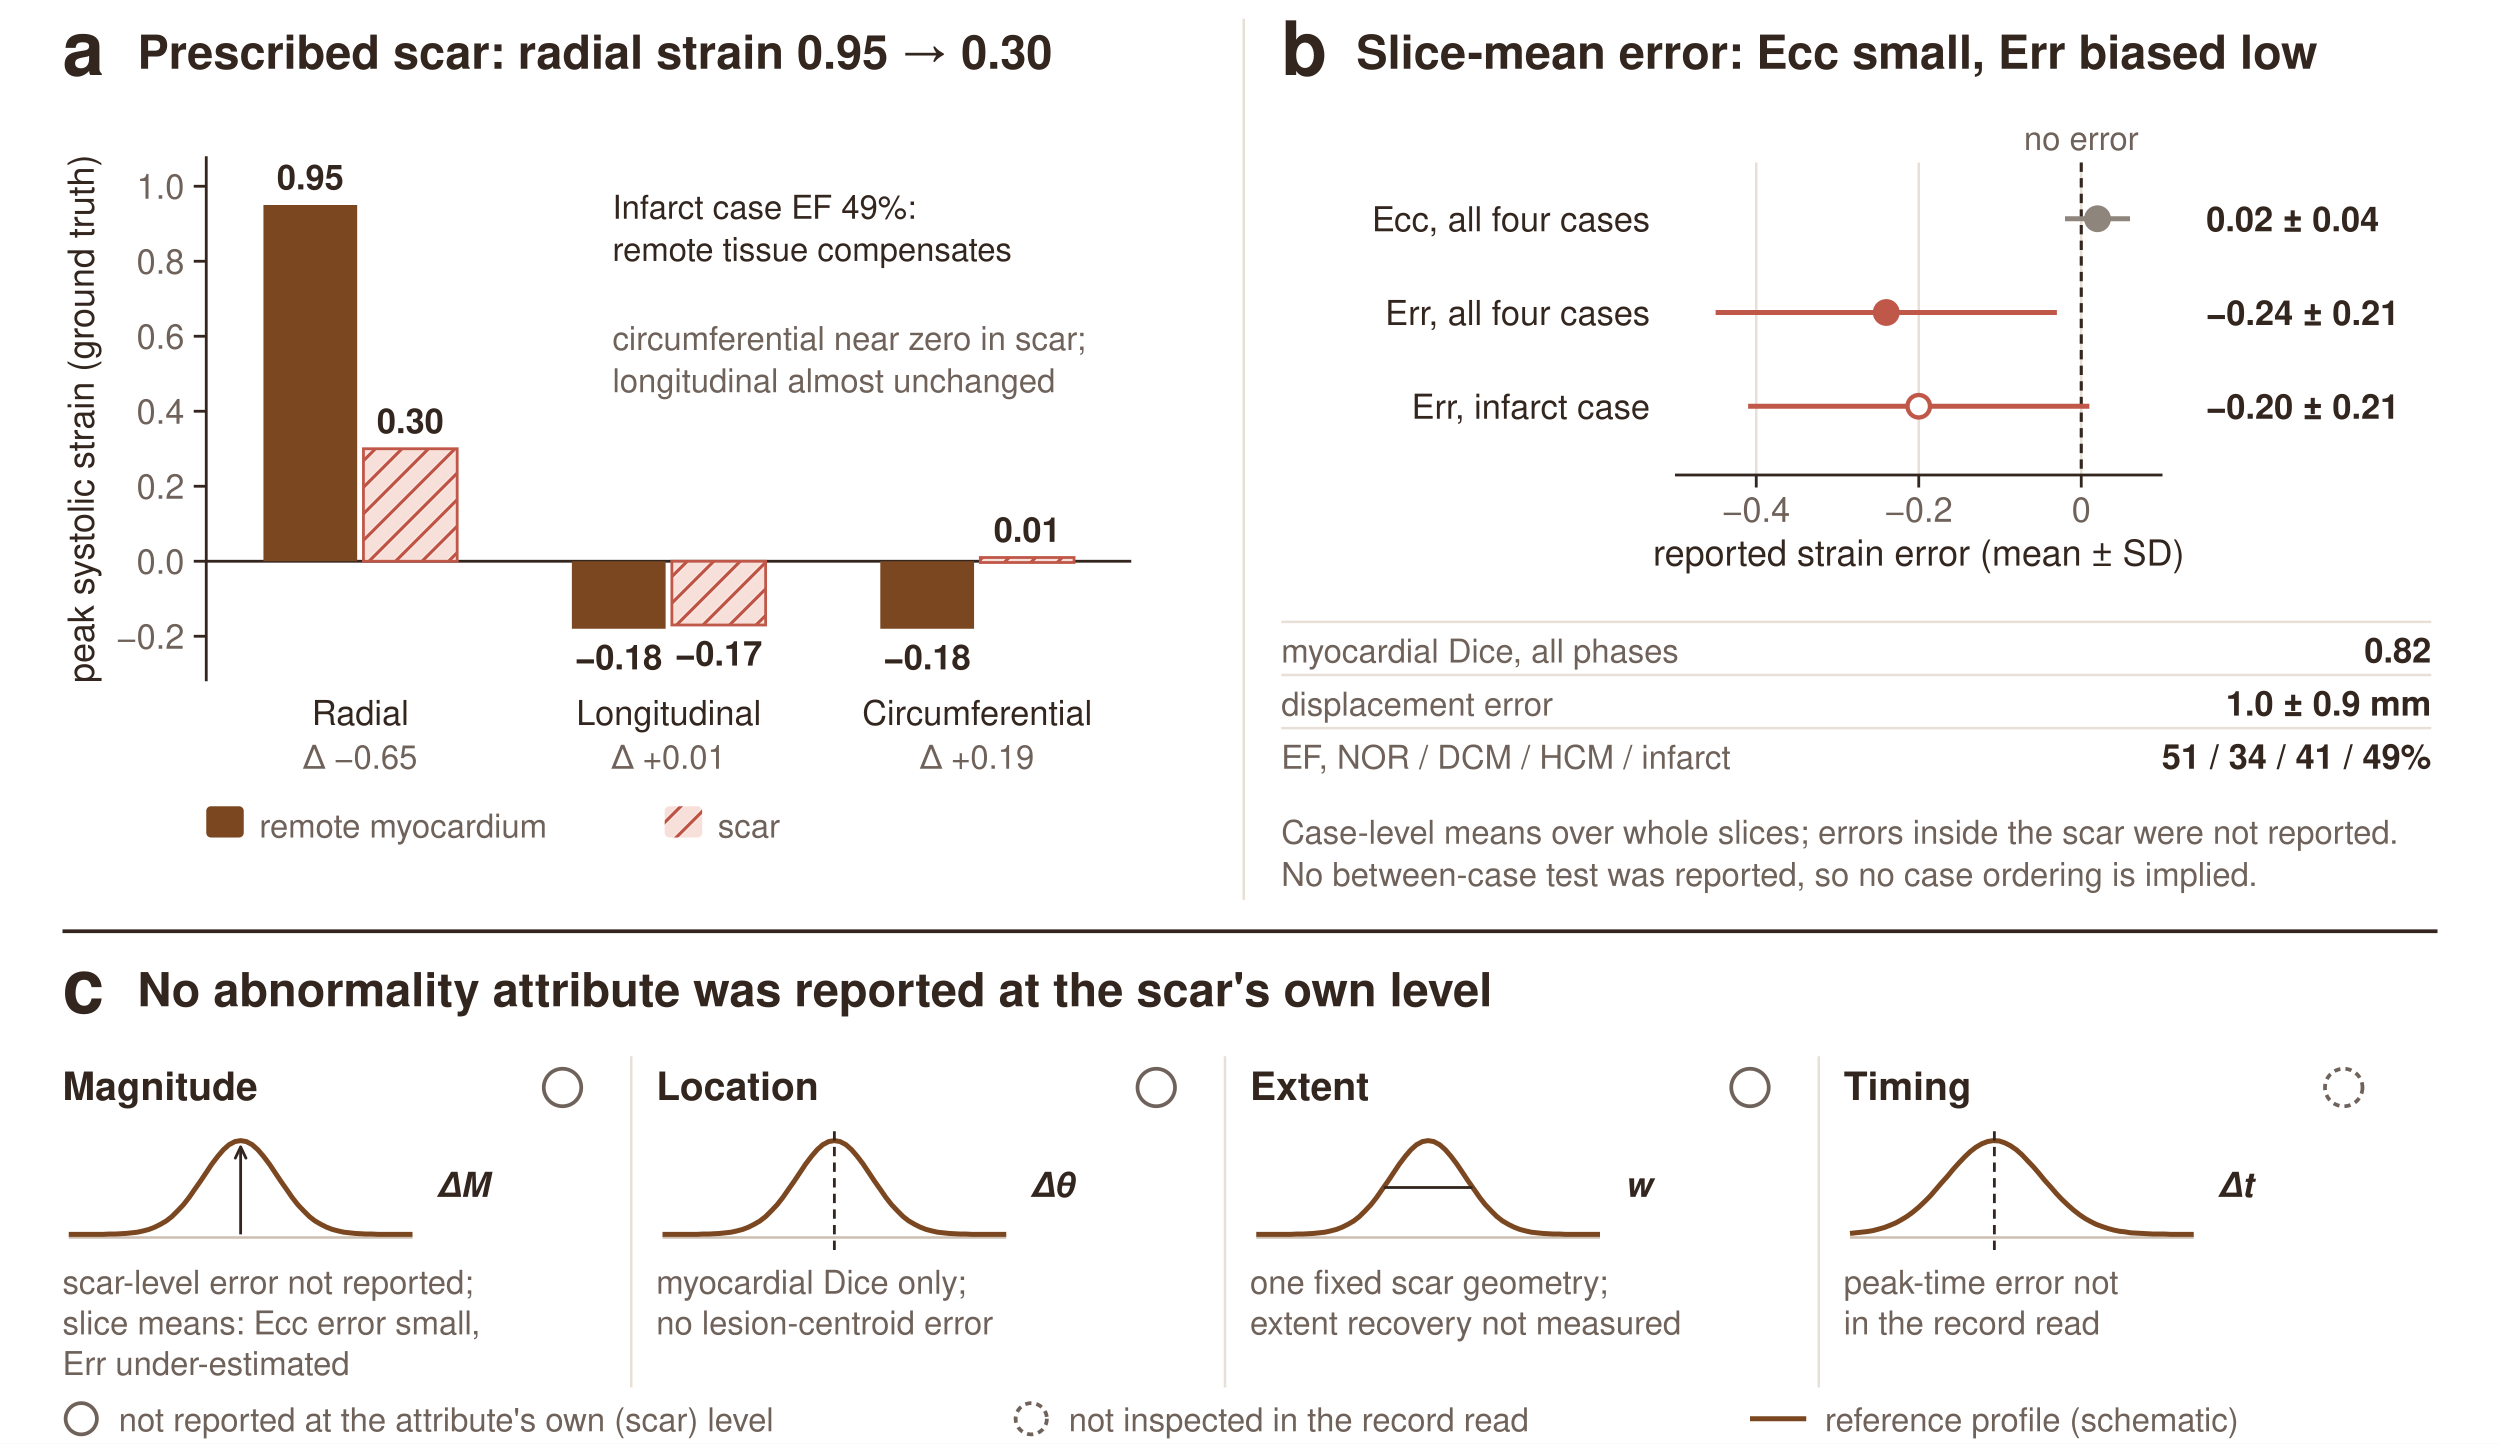
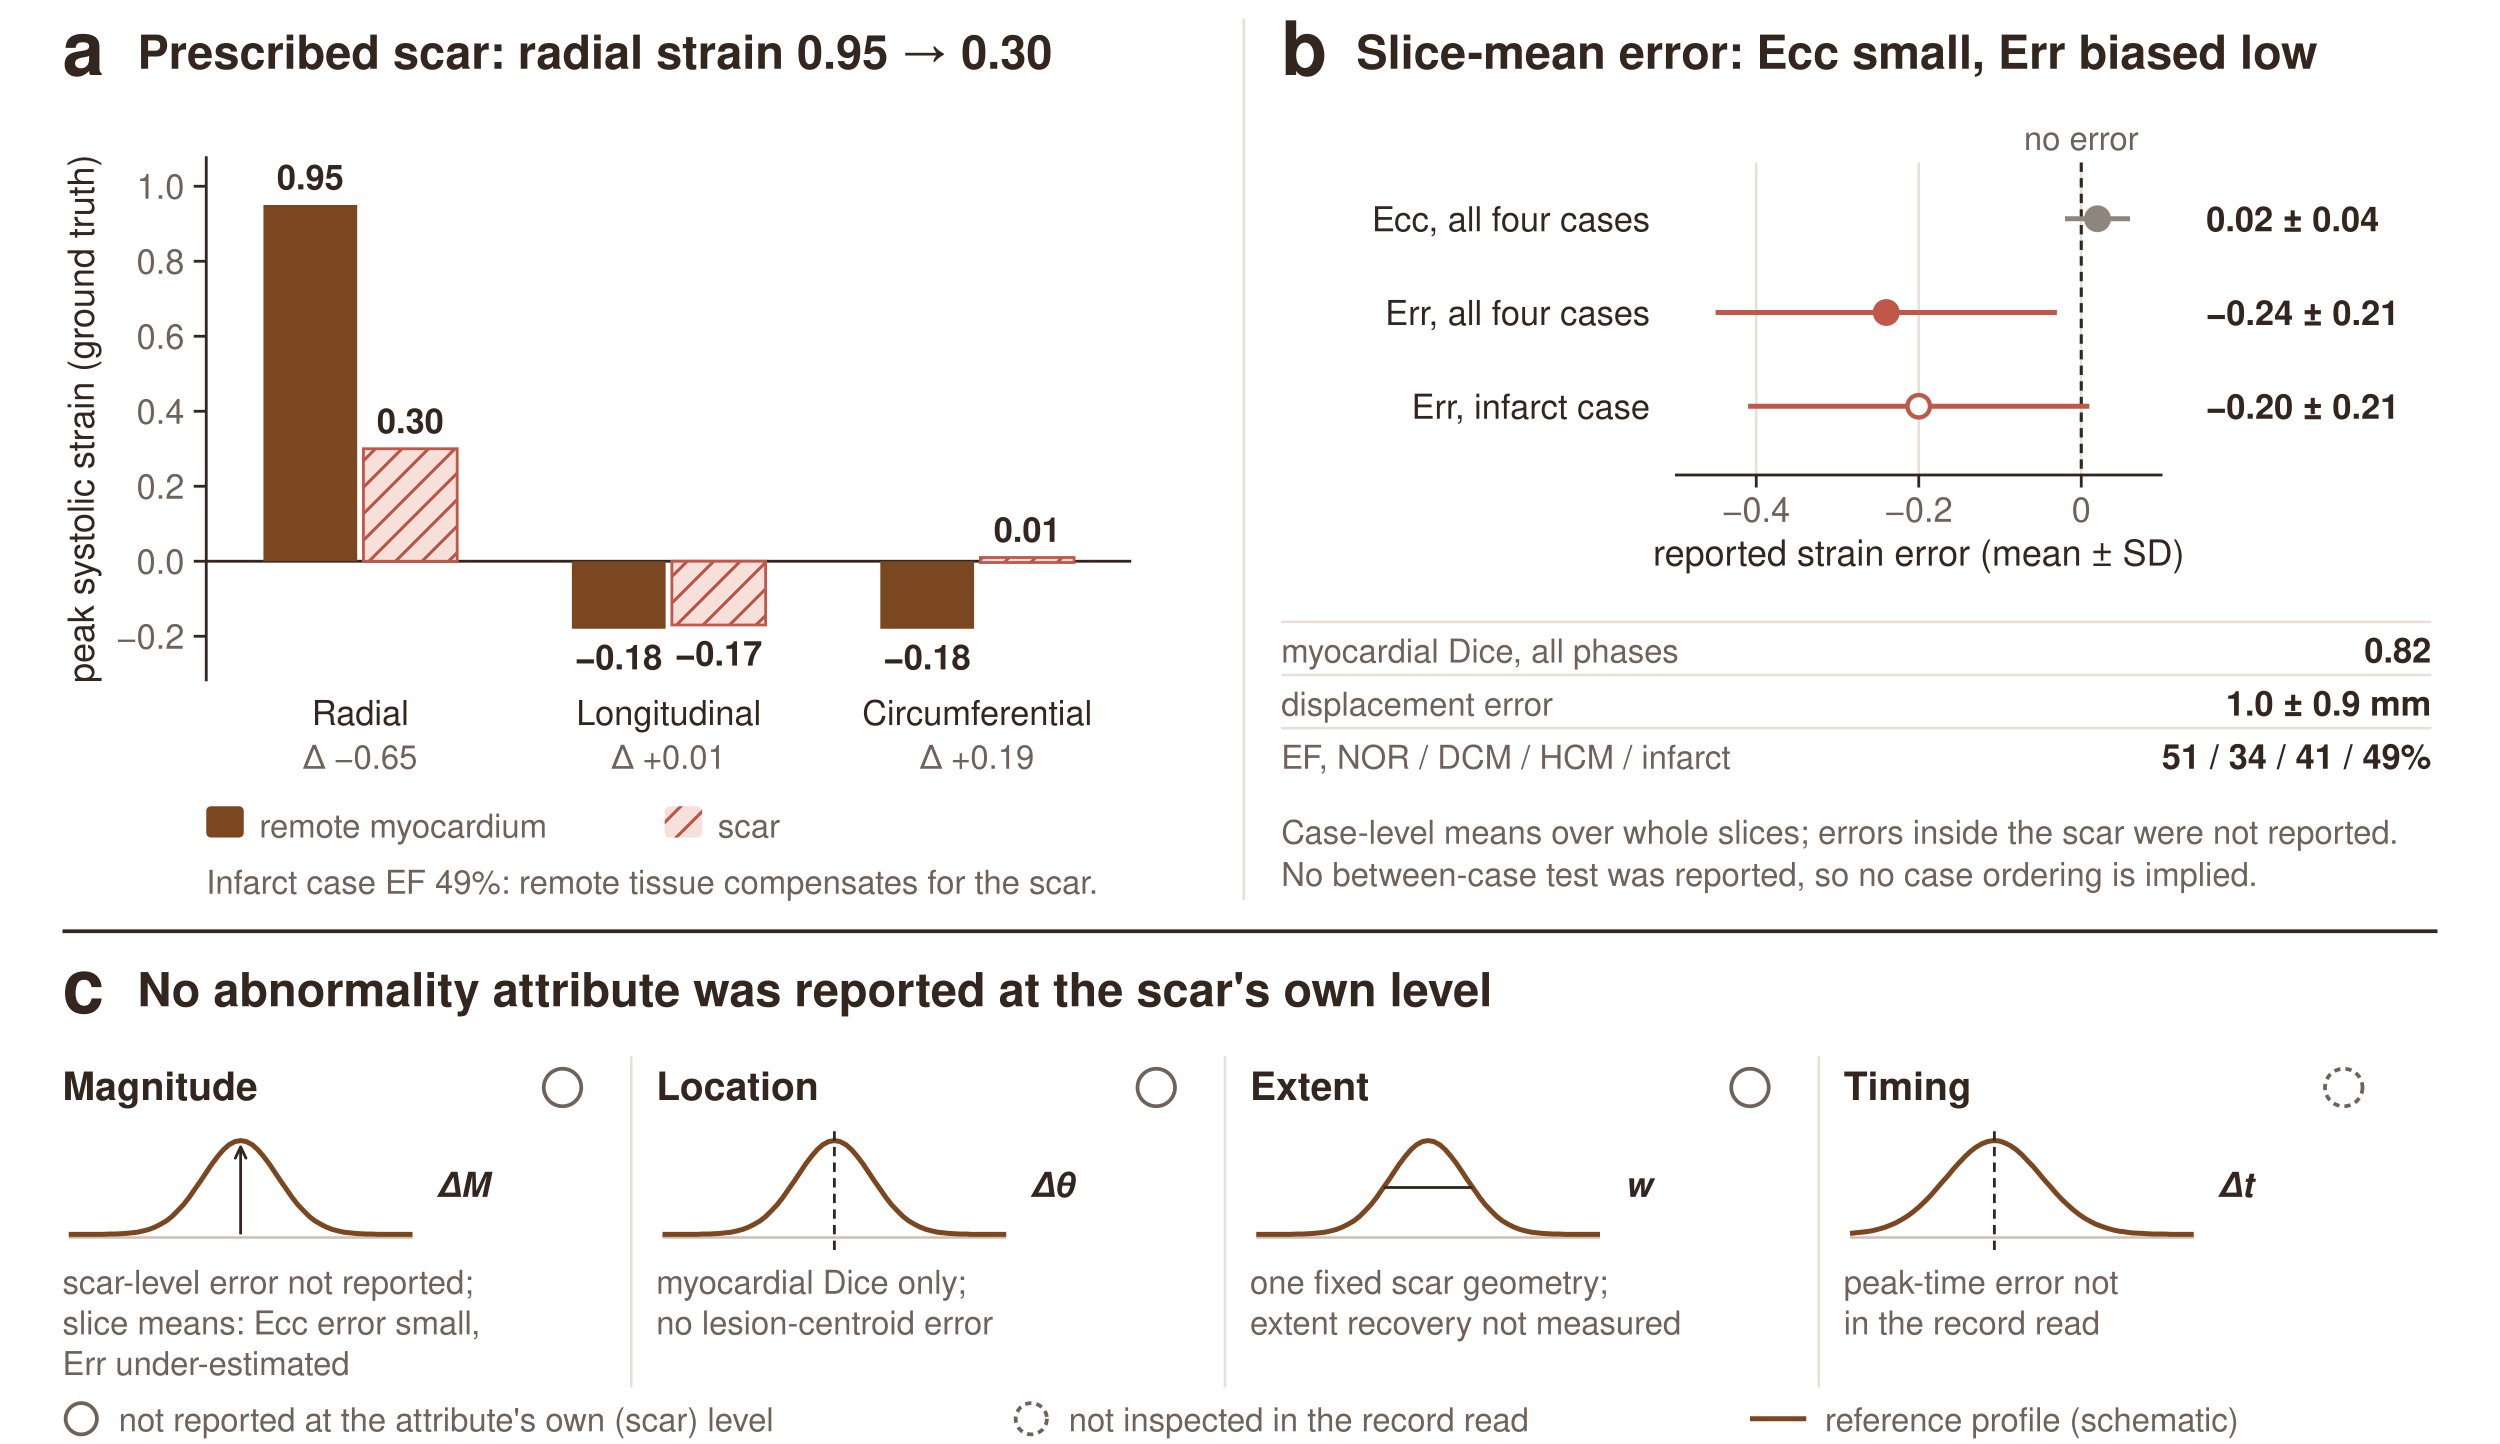
<svg xmlns="http://www.w3.org/2000/svg" width="538.583pt" height="311.031pt" viewBox="0 0 800 462" font-family="Helvetica, Arial, 'Liberation Sans', sans-serif">
  <defs>
    <linearGradient id="cellDirect" x1="0" y1="0" x2="1" y2="1">
      <stop offset="0" stop-color="#8D6449" />
      <stop offset="1" stop-color="#5B3E2E" />
    </linearGradient>
    <pattern id="hatchInf" width="6" height="6" patternUnits="userSpaceOnUse" patternTransform="rotate(45)">
      <rect width="6" height="6" fill="#F8E0DA" />
      <line x1="0" y1="0" x2="0" y2="6" stroke="#C0584A" stroke-width="2" />
    </pattern>
  </defs>
  <rect x="0.0" y="0.0" width="800.0" height="462.0" rx="0" fill="#FFFFFF" stroke="none" stroke-width="1.0" />
  <g transform="translate(0,0)">
    <text x="20.0" y="24.0" font-size="24" font-weight="700" fill="#33261F" text-anchor="start">a</text>
    <text x="44.0" y="22.0" font-size="15" font-weight="700" fill="#33261F" text-anchor="start">Prescribed scar: radial strain 0.95 → 0.30</text>
    <line x1="66.0" y1="50.0" x2="66.0" y2="218.0" stroke="#33261F" stroke-width="0.9" />
    <line x1="62.0" y1="203.6" x2="66.0" y2="203.6" stroke="#33261F" stroke-width="0.9" />
    <text x="59.0" y="207.6" font-size="11" font-weight="400" fill="#6F625A" text-anchor="end">−0.2</text>
    <line x1="62.0" y1="179.6" x2="66.0" y2="179.6" stroke="#33261F" stroke-width="0.9" />
    <text x="59.0" y="183.6" font-size="11" font-weight="400" fill="#6F625A" text-anchor="end">0.0</text>
    <line x1="62.0" y1="155.6" x2="66.0" y2="155.6" stroke="#33261F" stroke-width="0.9" />
    <text x="59.0" y="159.6" font-size="11" font-weight="400" fill="#6F625A" text-anchor="end">0.2</text>
    <line x1="62.0" y1="131.6" x2="66.0" y2="131.6" stroke="#33261F" stroke-width="0.9" />
    <text x="59.0" y="135.6" font-size="11" font-weight="400" fill="#6F625A" text-anchor="end">0.4</text>
    <line x1="62.0" y1="107.6" x2="66.0" y2="107.6" stroke="#33261F" stroke-width="0.9" />
    <text x="59.0" y="111.6" font-size="11" font-weight="400" fill="#6F625A" text-anchor="end">0.6</text>
    <line x1="62.0" y1="83.6" x2="66.0" y2="83.6" stroke="#33261F" stroke-width="0.9" />
    <text x="59.0" y="87.6" font-size="11" font-weight="400" fill="#6F625A" text-anchor="end">0.8</text>
    <line x1="62.0" y1="59.6" x2="66.0" y2="59.6" stroke="#33261F" stroke-width="0.9" />
    <text x="59.0" y="63.6" font-size="11" font-weight="400" fill="#6F625A" text-anchor="end">1.0</text>
    <text transform="translate(30.0,134.0) rotate(-90)" font-size="11.5" font-weight="400" fill="#33261F" text-anchor="middle">peak systolic strain (ground truth)</text>
    <line x1="66.0" y1="179.6" x2="362.0" y2="179.6" stroke="#33261F" stroke-width="0.9" />
    <rect x="84.3" y="65.6" width="30.0" height="114.0" rx="0" fill="#7A4720" stroke="none" stroke-width="0" />
    <text x="99.3" y="60.6" font-size="11.0" font-weight="700" fill="#33261F" text-anchor="middle">0.95</text>
    <rect x="116.3" y="143.6" width="30.0" height="36.0" rx="0" fill="url(#hatchInf)" stroke="#C0584A" stroke-width="0.9" />
    <text x="131.3" y="138.6" font-size="11.0" font-weight="700" fill="#33261F" text-anchor="middle">0.30</text>
    <text x="115.3" y="232.0" font-size="11" font-weight="400" fill="#33261F" text-anchor="middle">Radial</text>
    <text x="115.3" y="246.0" font-size="10.5" font-weight="400" fill="#6F625A" text-anchor="middle">Δ −0.65</text>
    <rect x="183.0" y="179.6" width="30.0" height="21.6" rx="0" fill="#7A4720" stroke="none" stroke-width="0" />
    <text x="198.0" y="214.2" font-size="11.0" font-weight="700" fill="#33261F" text-anchor="middle">−0.18</text>
    <rect x="215.0" y="179.6" width="30.0" height="20.4" rx="0" fill="url(#hatchInf)" stroke="#C0584A" stroke-width="0.9" />
    <text x="230.0" y="213.0" font-size="11.0" font-weight="700" fill="#33261F" text-anchor="middle">−0.17</text>
    <text x="214.0" y="232.0" font-size="11" font-weight="400" fill="#33261F" text-anchor="middle">Longitudinal</text>
    <text x="214.0" y="246.0" font-size="10.5" font-weight="400" fill="#6F625A" text-anchor="middle">Δ +0.01</text>
    <rect x="281.7" y="179.6" width="30.0" height="21.6" rx="0" fill="#7A4720" stroke="none" stroke-width="0" />
    <text x="296.7" y="214.2" font-size="11.0" font-weight="700" fill="#33261F" text-anchor="middle">−0.18</text>
    <rect x="313.7" y="178.4" width="30.0" height="1.6" rx="0" fill="url(#hatchInf)" stroke="#C0584A" stroke-width="0.9" />
    <text x="328.7" y="173.4" font-size="11.0" font-weight="700" fill="#33261F" text-anchor="middle">0.01</text>
    <text x="312.7" y="232.0" font-size="11" font-weight="400" fill="#33261F" text-anchor="middle">Circumferential</text>
    <text x="312.7" y="246.0" font-size="10.5" font-weight="400" fill="#6F625A" text-anchor="middle">Δ +0.19</text>
-     <text x="196.0" y="70.0" font-size="10.5" font-weight="400" fill="#33261F" text-anchor="start">Infarct case EF 49%:</text>
-     <text x="196.0" y="83.5" font-size="10.5" font-weight="400" fill="#33261F" text-anchor="start">remote tissue compensates</text>
-     <text x="196.0" y="112.0" font-size="10.5" font-weight="400" fill="#6F625A" text-anchor="start">circumferential near zero in scar;</text>
-     <text x="196.0" y="125.5" font-size="10.5" font-weight="400" fill="#6F625A" text-anchor="start">longitudinal almost unchanged</text>
    <rect x="66.0" y="258.0" width="12.0" height="10.0" rx="1.5" fill="#7A4720" stroke="none" stroke-width="1.0" />
    <text x="83.0" y="268.0" font-size="10.5" font-weight="400" fill="#6F625A" text-anchor="start">remote myocardium</text>
    <rect x="212.7" y="258.0" width="12.0" height="10.0" rx="1.5" fill="url(#hatchInf)" stroke="none" stroke-width="1.0" />
    <text x="229.7" y="268.0" font-size="10.5" font-weight="400" fill="#6F625A" text-anchor="start">scar</text>
+     <text x="66.0" y="286.0" font-size="10.5" font-weight="400" fill="#6F625A" text-anchor="start">Infarct case EF 49%: remote tissue compensates for the scar.</text>
    <line x1="398.0" y1="6.0" x2="398.0" y2="288.0" stroke="#E8DFD6" stroke-width="0.8" />
    <text x="410.0" y="24.0" font-size="24" font-weight="700" fill="#33261F" text-anchor="start">b</text>
    <text x="434.0" y="22.0" font-size="15" font-weight="700" fill="#33261F" text-anchor="start">Slice-mean error: Ecc small, Err biased low</text>
    <line x1="562.0" y1="52.0" x2="562.0" y2="152.0" stroke="#E8DFD6" stroke-width="0.8" />
    <line x1="614.0" y1="52.0" x2="614.0" y2="152.0" stroke="#E8DFD6" stroke-width="0.8" />
    <line x1="666.0" y1="52.0" x2="666.0" y2="152.0" stroke="#E8DFD6" stroke-width="0.8" />
    <line x1="666.0" y1="52.0" x2="666.0" y2="152.0" stroke="#33261F" stroke-width="1" stroke-dasharray="3 2" />
    <text x="528.0" y="74.0" font-size="11" font-weight="400" fill="#33261F" text-anchor="end">Ecc, all four cases</text>
    <line x1="660.8" y1="70.0" x2="681.6" y2="70.0" stroke="#8E857D" stroke-width="1.6" />
    <circle cx="671.2" cy="70.0" r="3.6" fill="#8E857D" stroke="#8E857D" stroke-width="1.4" />
    <text x="528.0" y="104.0" font-size="11" font-weight="400" fill="#33261F" text-anchor="end">Err, all four cases</text>
    <line x1="549.0" y1="100.0" x2="658.2" y2="100.0" stroke="#C0584A" stroke-width="1.6" />
    <circle cx="603.6" cy="100.0" r="3.6" fill="#C0584A" stroke="#C0584A" stroke-width="1.4" />
    <text x="528.0" y="134.0" font-size="11" font-weight="400" fill="#33261F" text-anchor="end">Err, infarct case</text>
    <line x1="559.4" y1="130.0" x2="668.6" y2="130.0" stroke="#C0584A" stroke-width="1.6" />
    <circle cx="614.0" cy="130.0" r="3.6" fill="#FFFFFF" stroke="#C0584A" stroke-width="1.4" />
    <line x1="536.0" y1="152.0" x2="692.0" y2="152.0" stroke="#33261F" stroke-width="0.9" />
    <line x1="562.0" y1="152.0" x2="562.0" y2="156.0" stroke="#33261F" stroke-width="0.9" />
    <text x="562.0" y="167.0" font-size="11" font-weight="400" fill="#6F625A" text-anchor="middle">−0.4</text>
    <line x1="614.0" y1="152.0" x2="614.0" y2="156.0" stroke="#33261F" stroke-width="0.9" />
    <text x="614.0" y="167.0" font-size="11" font-weight="400" fill="#6F625A" text-anchor="middle">−0.2</text>
    <line x1="666.0" y1="152.0" x2="666.0" y2="156.0" stroke="#33261F" stroke-width="0.9" />
    <text x="666.0" y="167.0" font-size="11" font-weight="400" fill="#6F625A" text-anchor="middle">0</text>
    <text x="614.0" y="181.0" font-size="11.5" font-weight="400" fill="#33261F" text-anchor="middle">reported strain error (mean ± SD)</text>
    <text x="706.0" y="74.0" font-size="11.0" font-weight="700" fill="#33261F" text-anchor="start">0.02 ± 0.04</text>
    <text x="706.0" y="104.0" font-size="11.0" font-weight="700" fill="#33261F" text-anchor="start">−0.24 ± 0.21</text>
    <text x="706.0" y="134.0" font-size="11.0" font-weight="700" fill="#33261F" text-anchor="start">−0.20 ± 0.21</text>
    <text x="666.0" y="48.0" font-size="10.5" font-weight="400" fill="#6F625A" text-anchor="middle">no error</text>
    <line x1="410.0" y1="199.0" x2="778.0" y2="199.0" stroke="#E8DFD6" stroke-width="0.8" />
    <text x="410.0" y="212.0" font-size="10.5" font-weight="400" fill="#6F625A" text-anchor="start">myocardial Dice, all phases</text>
    <text x="778.0" y="212.0" font-size="11" font-weight="700" fill="#33261F" text-anchor="end">0.82</text>
    <line x1="410.0" y1="216.0" x2="778.0" y2="216.0" stroke="#E8DFD6" stroke-width="0.8" />
    <text x="410.0" y="229.0" font-size="10.5" font-weight="400" fill="#6F625A" text-anchor="start">displacement error</text>
    <text x="778.0" y="229.0" font-size="11" font-weight="700" fill="#33261F" text-anchor="end">1.0 ± 0.9 mm</text>
    <line x1="410.0" y1="233.0" x2="778.0" y2="233.0" stroke="#E8DFD6" stroke-width="0.8" />
    <text x="410.0" y="246.0" font-size="10.5" font-weight="400" fill="#6F625A" text-anchor="start">EF, NOR / DCM / HCM / infarct</text>
    <text x="778.0" y="246.0" font-size="11" font-weight="700" fill="#33261F" text-anchor="end">51 / 34 / 41 / 49%</text>
    <text x="410.0" y="270.0" font-size="10.5" font-weight="400" fill="#6F625A" text-anchor="start">Case-level means over whole slices; errors inside the scar were not reported.</text>
    <text x="410.0" y="283.5" font-size="10.5" font-weight="400" fill="#6F625A" text-anchor="start">No between-case test was reported, so no case ordering is implied.</text>
    <line x1="20.0" y1="298.0" x2="780.0" y2="298.0" stroke="#33261F" stroke-width="1.2" />
    <text x="20.0" y="324.0" font-size="24" font-weight="700" fill="#33261F" text-anchor="start">c</text>
    <text x="44.0" y="322.0" font-size="15" font-weight="700" fill="#33261F" text-anchor="start">No abnormality attribute was reported at the scar's own level</text>
    <text x="20.0" y="352.0" font-size="12.5" font-weight="700" fill="#33261F" text-anchor="start">Magnitude</text>
    <circle cx="180.0" cy="348.0" r="6.0" fill="#FFFFFF" stroke="#6F625A" stroke-width="1.2" />
    <line x1="22.0" y1="396.0" x2="132.0" y2="396.0" stroke="#CDBFB2" stroke-width="0.8" />
    <path d="M22.0 395.0 L23.8 395.0 L25.7 395.0 L27.5 395.0 L29.3 395.0 L31.2 395.0 L33.0 395.0 L34.8 394.9 L36.7 394.9 L38.5 394.8 L40.3 394.7 L42.2 394.5 L44.0 394.3 L45.8 393.9 L47.7 393.4 L49.5 392.7 L51.3 391.8 L53.2 390.7 L55.0 389.3 L56.8 387.5 L58.7 385.5 L60.5 383.2 L62.3 380.6 L64.2 377.9 L66.0 375.2 L67.8 372.5 L69.7 370.0 L71.5 367.9 L73.3 366.3 L75.2 365.3 L77.0 365.0 L78.8 365.3 L80.7 366.3 L82.5 367.9 L84.3 370.0 L86.2 372.5 L88.0 375.2 L89.8 377.9 L91.7 380.6 L93.5 383.2 L95.3 385.5 L97.2 387.5 L99.0 389.3 L100.8 390.7 L102.7 391.8 L104.5 392.7 L106.3 393.4 L108.2 393.9 L110.0 394.3 L111.8 394.5 L113.7 394.7 L115.5 394.8 L117.3 394.9 L119.2 394.9 L121.0 395.0 L122.8 395.0 L124.7 395.0 L126.5 395.0 L128.3 395.0 L130.2 395.0 L132.0 395.0" stroke="#7A4720" stroke-width="1.6" fill="none" />
    <line x1="77.0" y1="395.0" x2="77.0" y2="367.0" stroke="#33261F" stroke-width="0.9" />
    <path d="M78.7 370.6 L77.0 367.0 L75.3 370.6" stroke="#33261F" stroke-width="0.9" fill="none" stroke-linecap="round" stroke-linejoin="round" />
    <text x="140.0" y="383.0" font-size="11.0" font-weight="700" fill="#33261F" text-anchor="start" font-style="italic">ΔM</text>
    <text x="20.0" y="414.0" font-size="10.5" font-weight="400" fill="#6F625A" text-anchor="start">scar-level error not reported;</text>
    <text x="20.0" y="427.0" font-size="10.5" font-weight="400" fill="#6F625A" text-anchor="start">slice means: Ecc error small,</text>
    <text x="20.0" y="440.0" font-size="10.5" font-weight="400" fill="#6F625A" text-anchor="start">Err under-estimated</text>
    <line x1="202.0" y1="338.0" x2="202.0" y2="444.0" stroke="#E8DFD6" stroke-width="0.8" />
    <text x="210.0" y="352.0" font-size="12.5" font-weight="700" fill="#33261F" text-anchor="start">Location</text>
    <circle cx="370.0" cy="348.0" r="6.0" fill="#FFFFFF" stroke="#6F625A" stroke-width="1.2" />
    <line x1="212.0" y1="396.0" x2="322.0" y2="396.0" stroke="#CDBFB2" stroke-width="0.8" />
    <path d="M212.0 395.0 L213.8 395.0 L215.7 395.0 L217.5 395.0 L219.3 395.0 L221.2 395.0 L223.0 395.0 L224.8 394.9 L226.7 394.9 L228.5 394.8 L230.3 394.7 L232.2 394.5 L234.0 394.3 L235.8 393.9 L237.7 393.4 L239.5 392.7 L241.3 391.8 L243.2 390.7 L245.0 389.3 L246.8 387.5 L248.7 385.5 L250.5 383.2 L252.3 380.6 L254.2 377.9 L256.0 375.2 L257.8 372.5 L259.7 370.0 L261.5 367.9 L263.3 366.3 L265.2 365.3 L267.0 365.0 L268.8 365.3 L270.7 366.3 L272.5 367.9 L274.3 370.0 L276.2 372.5 L278.0 375.2 L279.8 377.9 L281.7 380.6 L283.5 383.2 L285.3 385.5 L287.2 387.5 L289.0 389.3 L290.8 390.7 L292.7 391.8 L294.5 392.7 L296.3 393.4 L298.2 393.9 L300.0 394.3 L301.8 394.5 L303.7 394.7 L305.5 394.8 L307.3 394.9 L309.2 394.9 L311.0 395.0 L312.8 395.0 L314.7 395.0 L316.5 395.0 L318.3 395.0 L320.2 395.0 L322.0 395.0" stroke="#7A4720" stroke-width="1.6" fill="none" />
    <line x1="267.0" y1="400.0" x2="267.0" y2="361.0" stroke="#33261F" stroke-width="0.9" stroke-dasharray="3 2" />
    <text x="330.0" y="383.0" font-size="11.0" font-weight="700" fill="#33261F" text-anchor="start" font-style="italic">Δθ</text>
    <text x="210.0" y="414.0" font-size="10.5" font-weight="400" fill="#6F625A" text-anchor="start">myocardial Dice only;</text>
    <text x="210.0" y="427.0" font-size="10.5" font-weight="400" fill="#6F625A" text-anchor="start">no lesion-centroid error</text>
    <line x1="392.0" y1="338.0" x2="392.0" y2="444.0" stroke="#E8DFD6" stroke-width="0.8" />
    <text x="400.0" y="352.0" font-size="12.5" font-weight="700" fill="#33261F" text-anchor="start">Extent</text>
    <circle cx="560.0" cy="348.0" r="6.0" fill="#FFFFFF" stroke="#6F625A" stroke-width="1.2" />
    <line x1="402.0" y1="396.0" x2="512.0" y2="396.0" stroke="#CDBFB2" stroke-width="0.8" />
    <path d="M402.0 395.0 L403.8 395.0 L405.7 395.0 L407.5 395.0 L409.3 395.0 L411.2 395.0 L413.0 395.0 L414.8 394.9 L416.7 394.9 L418.5 394.8 L420.3 394.7 L422.2 394.5 L424.0 394.3 L425.8 393.9 L427.7 393.4 L429.5 392.7 L431.3 391.8 L433.2 390.7 L435.0 389.3 L436.8 387.5 L438.7 385.5 L440.5 383.2 L442.3 380.6 L444.2 377.9 L446.0 375.2 L447.8 372.5 L449.7 370.0 L451.5 367.9 L453.3 366.3 L455.2 365.3 L457.0 365.0 L458.8 365.3 L460.7 366.3 L462.5 367.9 L464.3 370.0 L466.2 372.5 L468.0 375.2 L469.8 377.9 L471.7 380.6 L473.5 383.2 L475.3 385.5 L477.2 387.5 L479.0 389.3 L480.8 390.7 L482.7 391.8 L484.5 392.7 L486.3 393.4 L488.2 393.9 L490.0 394.3 L491.8 394.5 L493.7 394.7 L495.5 394.8 L497.3 394.9 L499.2 394.9 L501.0 395.0 L502.8 395.0 L504.7 395.0 L506.5 395.0 L508.3 395.0 L510.2 395.0 L512.0 395.0" stroke="#7A4720" stroke-width="1.6" fill="none" />
    <line x1="442.8" y1="380.0" x2="471.2" y2="380.0" stroke="#33261F" stroke-width="0.9" />
    <text x="520.0" y="383.0" font-size="11.0" font-weight="700" fill="#33261F" text-anchor="start" font-style="italic">w</text>
    <text x="400.0" y="414.0" font-size="10.5" font-weight="400" fill="#6F625A" text-anchor="start">one fixed scar geometry;</text>
    <text x="400.0" y="427.0" font-size="10.5" font-weight="400" fill="#6F625A" text-anchor="start">extent recovery not measured</text>
    <line x1="582.0" y1="338.0" x2="582.0" y2="444.0" stroke="#E8DFD6" stroke-width="0.8" />
    <text x="590.0" y="352.0" font-size="12.5" font-weight="700" fill="#33261F" text-anchor="start">Timing</text>
    <circle cx="750.0" cy="348.0" r="6.0" fill="#FFFFFF" stroke="#6F625A" stroke-width="1.2" stroke-dasharray="2 1.6" />
    <line x1="592.0" y1="396.0" x2="702.0" y2="396.0" stroke="#CDBFB2" stroke-width="0.8" />
    <path d="M592.0 394.7 L593.8 394.5 L595.7 394.3 L597.5 394.1 L599.3 393.8 L601.2 393.3 L603.0 392.8 L604.8 392.1 L606.7 391.3 L608.5 390.3 L610.3 389.2 L612.2 387.8 L614.0 386.3 L615.8 384.6 L617.7 382.7 L619.5 380.6 L621.3 378.5 L623.2 376.4 L625.0 374.2 L626.8 372.2 L628.7 370.2 L630.5 368.5 L632.3 367.1 L634.2 366.0 L636.0 365.3 L637.8 365.0 L639.7 365.1 L641.5 365.7 L643.3 366.6 L645.2 367.9 L647.0 369.5 L648.8 371.4 L650.7 373.4 L652.5 375.5 L654.3 377.7 L656.2 379.8 L658.0 381.9 L659.8 383.8 L661.7 385.6 L663.5 387.2 L665.3 388.6 L667.2 389.9 L669.0 390.9 L670.8 391.8 L672.7 392.5 L674.5 393.1 L676.3 393.6 L678.2 394.0 L680.0 394.2 L681.8 394.5 L683.7 394.6 L685.5 394.7 L687.3 394.8 L689.2 394.9 L691.0 394.9 L692.8 394.9 L694.7 395.0 L696.5 395.0 L698.3 395.0 L700.2 395.0 L702.0 395.0" stroke="#7A4720" stroke-width="1.6" fill="none" />
    <line x1="638.2" y1="400.0" x2="638.2" y2="361.0" stroke="#33261F" stroke-width="0.9" stroke-dasharray="3 2" />
    <text x="710.0" y="383.0" font-size="11.0" font-weight="700" fill="#33261F" text-anchor="start" font-style="italic">Δt</text>
    <text x="590.0" y="414.0" font-size="10.5" font-weight="400" fill="#6F625A" text-anchor="start">peak-time error not</text>
    <text x="590.0" y="427.0" font-size="10.5" font-weight="400" fill="#6F625A" text-anchor="start">in the record read</text>
    <circle cx="26.0" cy="454.0" r="5.0" fill="#FFFFFF" stroke="#6F625A" stroke-width="1.2" />
    <text x="38.0" y="458.0" font-size="10.5" font-weight="400" fill="#6F625A" text-anchor="start">not reported at the attribute's own (scar) level</text>
    <circle cx="330.0" cy="454.0" r="5.0" fill="#FFFFFF" stroke="#6F625A" stroke-width="1.2" stroke-dasharray="2 1.6" />
    <text x="342.0" y="458.0" font-size="10.5" font-weight="400" fill="#6F625A" text-anchor="start">not inspected in the record read</text>
    <line x1="560.0" y1="454.0" x2="578.0" y2="454.0" stroke="#7A4720" stroke-width="1.6" />
    <text x="584.0" y="458.0" font-size="10.5" font-weight="400" fill="#6F625A" text-anchor="start">reference profile (schematic)</text>
  </g>
</svg>
